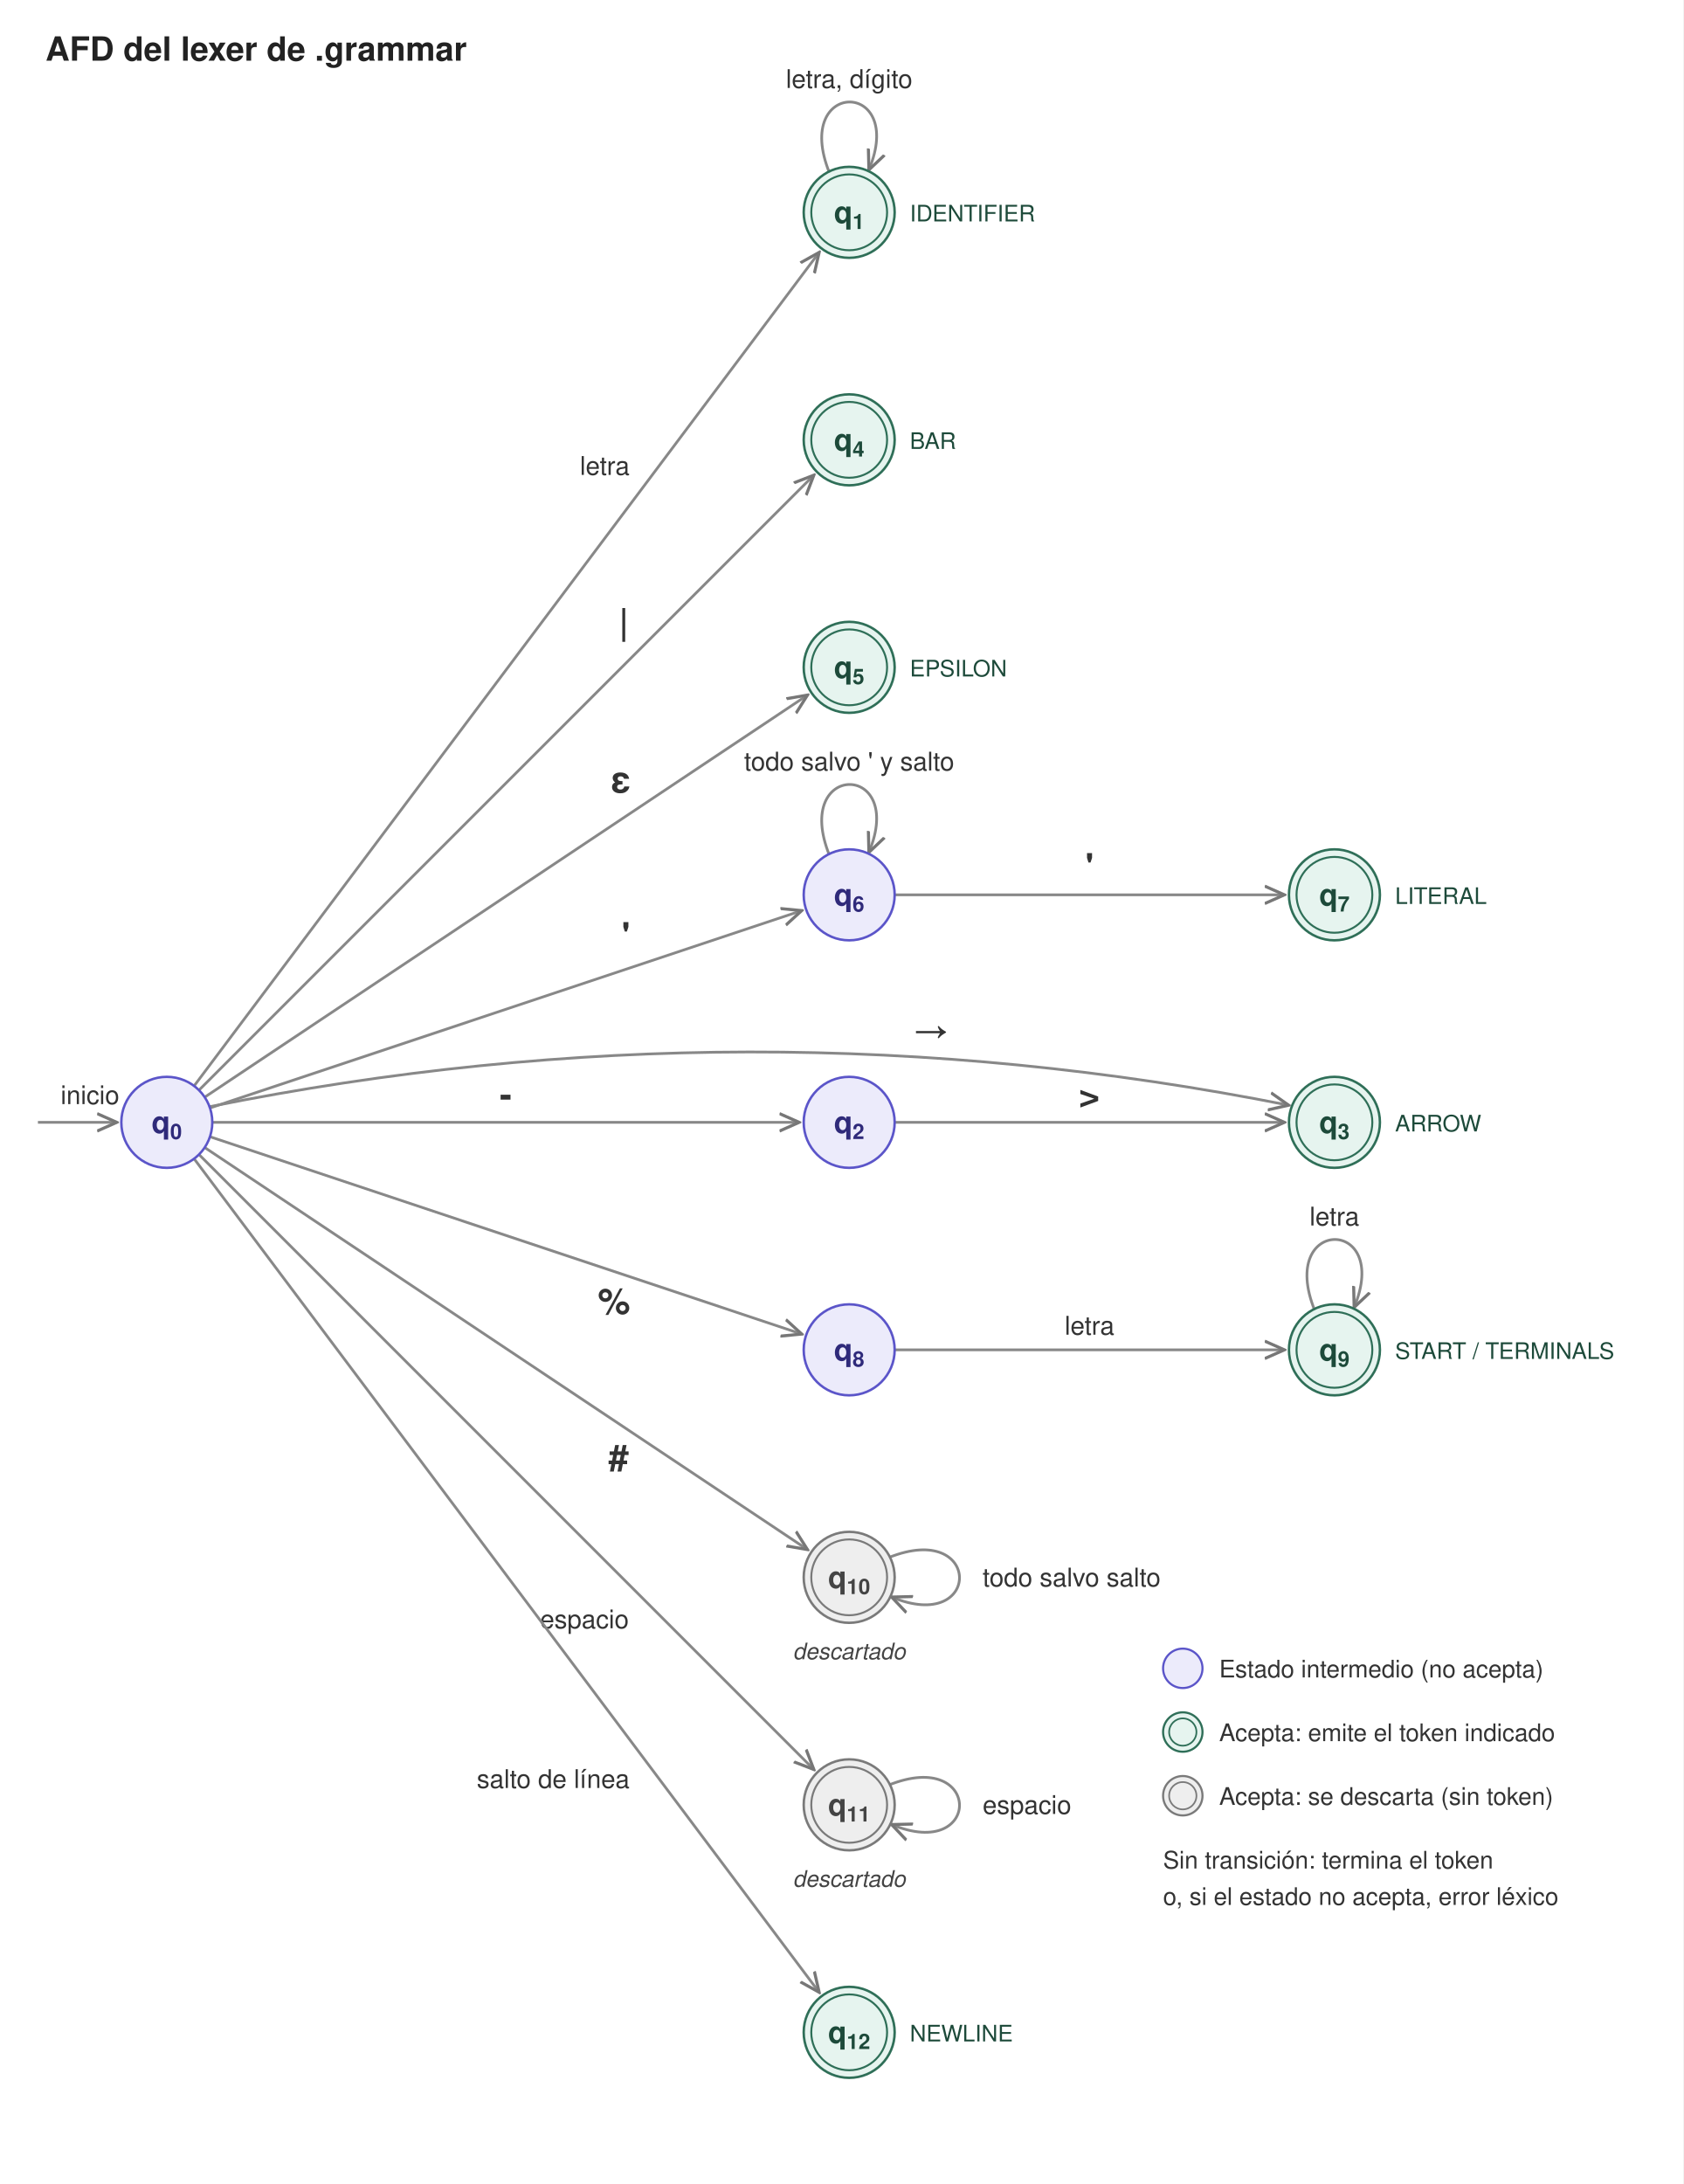
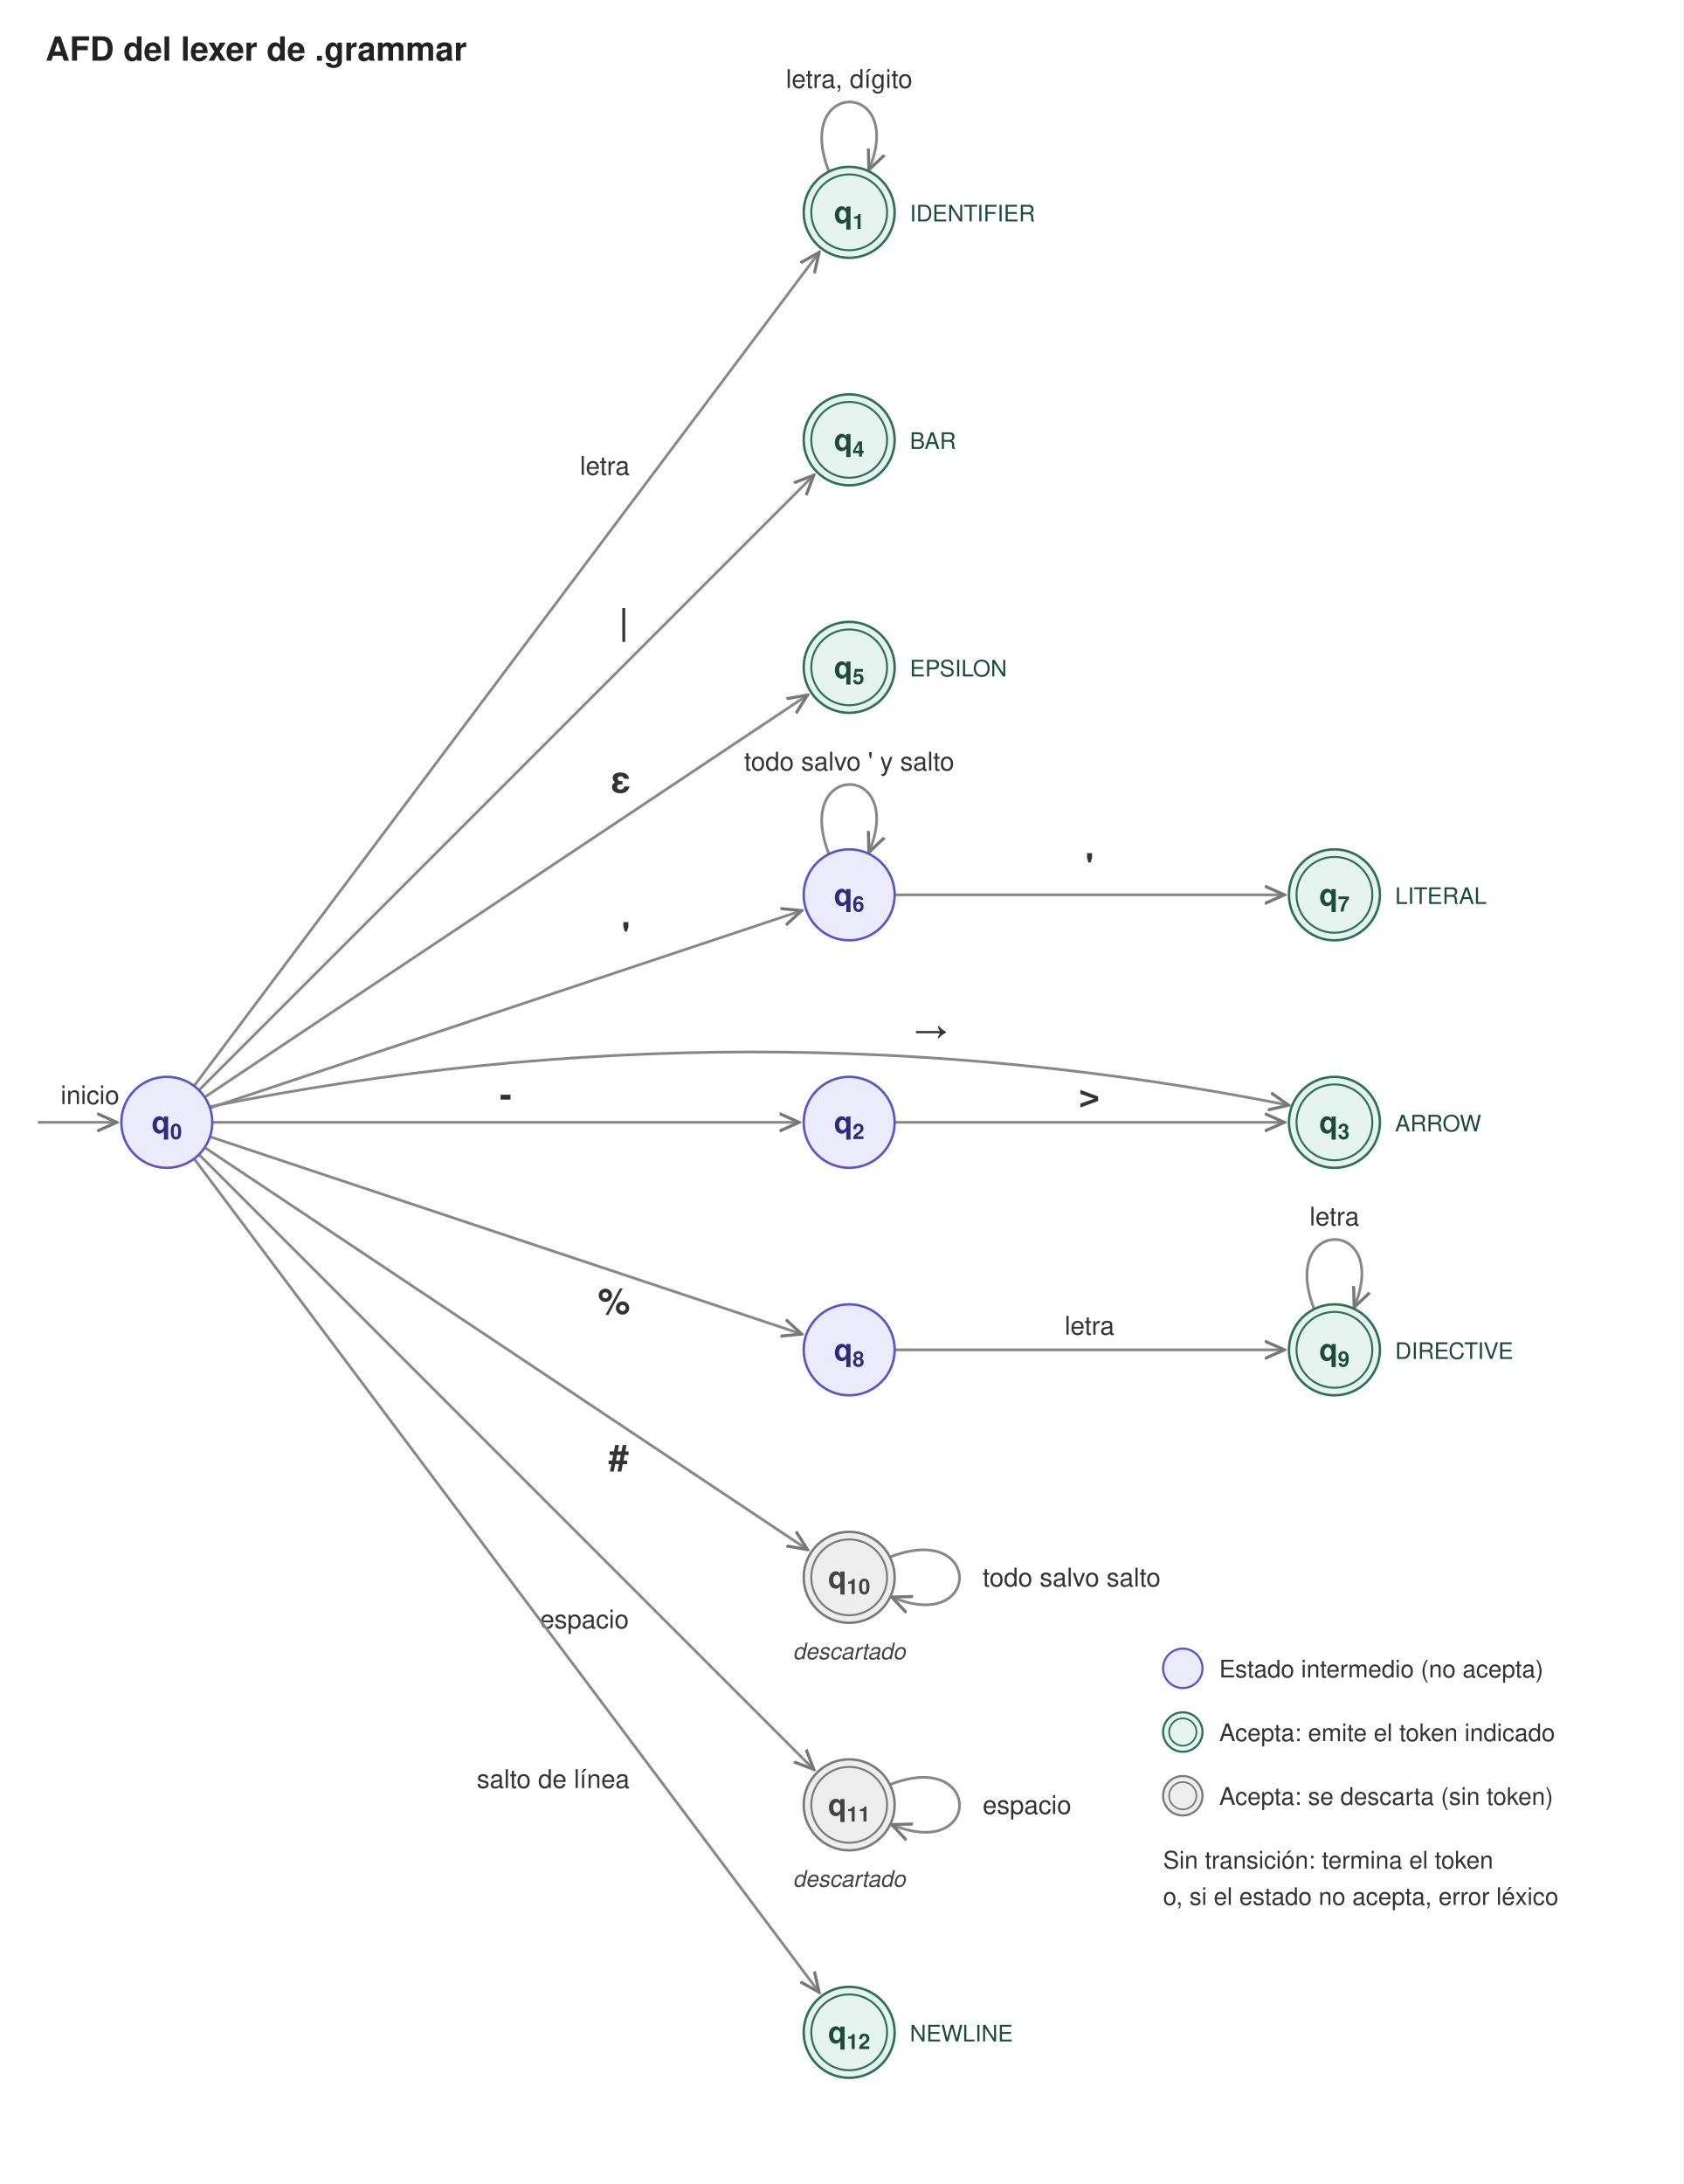
<svg xmlns="http://www.w3.org/2000/svg" viewBox="0 0 1110 1440" width="1110" height="1440" font-family="Helvetica, Arial, sans-serif">
  <defs>
    <marker id="arrow" viewBox="0 0 10 10" refX="9" refY="5" markerWidth="8" markerHeight="8" orient="auto-start-reverse">
      <path d="M0,1 L9,5 L0,9" fill="none" stroke="#777" stroke-width="1.4" />
    </marker>
  </defs>
  <style>.edge{fill:none;stroke:#888;stroke-width:1.8;marker-end:url(#arrow)}</style>
  <rect width="1110" height="1440" fill="#ffffff" />
  <text x="30" y="40" font-size="22" fill="#222" font-weight="bold">AFD del lexer de .grammar</text>
  <g transform="translate(0,40)">
    <path d="M25,700 L77,700" class="edge" />
    <text x="40.0" y="688.0" text-anchor="start" font-size="17" fill="#333" font-weight="normal">inicio</text>
    <path d="M138.2,689.7 Q494.0,618.0 849.8,688.7" class="edge" />
    <text x="614.0" y="648.0" text-anchor="middle" font-size="24" fill="#333" font-weight="bold">→</text>
    <path d="M128.0,676.0 L540.2,126.4" class="edge" />
    <text x="415.2" y="273.1" text-anchor="end" font-size="17" fill="#333" font-weight="normal">letra</text>
    <path d="M131.2,678.8 L536.7,273.3" class="edge" />
    <text x="414.7" y="378.4" text-anchor="end" font-size="24" fill="#333" font-weight="bold">|</text>
    <path d="M135.0,683.4 L532.5,418.3" class="edge" />
    <text x="414.6" y="482.5" text-anchor="end" font-size="24" fill="#333" font-weight="bold">ε</text>
    <path d="M138.5,690.5 L528.7,560.4" class="edge" />
    <text x="415.6" y="585.5" text-anchor="end" font-size="24" fill="#333" font-weight="bold">'</text>
    <path d="M140.0,700.0 L527.0,700.0" class="edge" />
    <text x="333.5" y="690.0" text-anchor="middle" font-size="24" fill="#333" font-weight="bold">-</text>
    <path d="M138.5,709.5 L528.7,839.6" class="edge" />
    <text x="415.6" y="826.5" text-anchor="end" font-size="24" fill="#333" font-weight="bold">%</text>
    <path d="M135.0,716.6 L532.5,981.7" class="edge" />
    <text x="414.6" y="929.5" text-anchor="end" font-size="24" fill="#333" font-weight="bold">#</text>
    <path d="M131.2,721.2 L536.7,1126.7" class="edge" />
    <text x="414.7" y="1033.6" text-anchor="end" font-size="17" fill="#333" font-weight="normal">espacio</text>
    <path d="M128.0,724.0 L540.2,1273.6" class="edge" />
    <text x="415.2" y="1138.9" text-anchor="end" font-size="17" fill="#333" font-weight="normal">salto de línea</text>
    <path d="M590.0,550.0 L847.0,550.0" class="edge" />
    <text x="718.5" y="540.0" text-anchor="middle" font-size="24" fill="#333" font-weight="bold">'</text>
    <path d="M590.0,700.0 L847.0,700.0" class="edge" />
    <text x="718.5" y="690.0" text-anchor="middle" font-size="24" fill="#333" font-weight="bold">&gt;</text>
    <path d="M590.0,850.0 L847.0,850.0" class="edge" />
    <text x="718.5" y="840.0" text-anchor="middle" font-size="17" fill="#333" font-weight="normal">letra</text>
    <path d="M547,74 C522,12 598,12 573,72" class="edge" />
    <text x="560.0" y="18.0" text-anchor="middle" font-size="17" fill="#333" font-weight="normal">letra, dígito</text>
    <path d="M547,524 C522,462 598,462 573,522" class="edge" />
    <text x="560.0" y="468.0" text-anchor="middle" font-size="17" fill="#333" font-weight="normal">todo salvo ' y salto</text>
    <path d="M867,824 C842,762 918,762 893,822" class="edge" />
    <text x="880.0" y="768.0" text-anchor="middle" font-size="17" fill="#333" font-weight="normal">letra</text>
    <path d="M586,987 C648,962 648,1038 588,1013" class="edge" />
    <text x="648.0" y="1006.0" text-anchor="start" font-size="17" fill="#333" font-weight="normal">todo salvo salto</text>
    <path d="M586,1137 C648,1112 648,1188 588,1163" class="edge" />
    <text x="648.0" y="1156.0" text-anchor="start" font-size="17" fill="#333" font-weight="normal">espacio</text>
    <circle cx="110" cy="700" r="30" fill="#ecebfb" stroke="#5b55c9" stroke-width="1.6" />
    <text x="110" y="707" text-anchor="middle" font-size="20" fill="#2f2a7a" font-weight="bold">q<tspan font-size="14" dy="4">0</tspan>
    </text>
    <circle cx="560" cy="100" r="30" fill="#e6f4ef" stroke="#2f6f58" stroke-width="1.6" />
    <circle cx="560" cy="100" r="25" fill="none" stroke="#2f6f58" stroke-width="1.3" />
    <text x="560" y="107" text-anchor="middle" font-size="20" fill="#1d4a3a" font-weight="bold">q<tspan font-size="14" dy="4">1</tspan>
    </text>
    <text x="600.0" y="106.0" text-anchor="start" font-size="15" fill="#1d4a3a" font-weight="normal">IDENTIFIER</text>
    <circle cx="560" cy="250" r="30" fill="#e6f4ef" stroke="#2f6f58" stroke-width="1.6" />
    <circle cx="560" cy="250" r="25" fill="none" stroke="#2f6f58" stroke-width="1.3" />
    <text x="560" y="257" text-anchor="middle" font-size="20" fill="#1d4a3a" font-weight="bold">q<tspan font-size="14" dy="4">4</tspan>
    </text>
    <text x="600.0" y="256.0" text-anchor="start" font-size="15" fill="#1d4a3a" font-weight="normal">BAR</text>
    <circle cx="560" cy="400" r="30" fill="#e6f4ef" stroke="#2f6f58" stroke-width="1.6" />
    <circle cx="560" cy="400" r="25" fill="none" stroke="#2f6f58" stroke-width="1.3" />
    <text x="560" y="407" text-anchor="middle" font-size="20" fill="#1d4a3a" font-weight="bold">q<tspan font-size="14" dy="4">5</tspan>
    </text>
    <text x="600.0" y="406.0" text-anchor="start" font-size="15" fill="#1d4a3a" font-weight="normal">EPSILON</text>
    <circle cx="560" cy="550" r="30" fill="#ecebfb" stroke="#5b55c9" stroke-width="1.6" />
    <text x="560" y="557" text-anchor="middle" font-size="20" fill="#2f2a7a" font-weight="bold">q<tspan font-size="14" dy="4">6</tspan>
    </text>
    <circle cx="880" cy="550" r="30" fill="#e6f4ef" stroke="#2f6f58" stroke-width="1.6" />
    <circle cx="880" cy="550" r="25" fill="none" stroke="#2f6f58" stroke-width="1.3" />
    <text x="880" y="557" text-anchor="middle" font-size="20" fill="#1d4a3a" font-weight="bold">q<tspan font-size="14" dy="4">7</tspan>
    </text>
    <text x="920.0" y="556.0" text-anchor="start" font-size="15" fill="#1d4a3a" font-weight="normal">LITERAL</text>
    <circle cx="560" cy="700" r="30" fill="#ecebfb" stroke="#5b55c9" stroke-width="1.6" />
    <text x="560" y="707" text-anchor="middle" font-size="20" fill="#2f2a7a" font-weight="bold">q<tspan font-size="14" dy="4">2</tspan>
    </text>
    <circle cx="880" cy="700" r="30" fill="#e6f4ef" stroke="#2f6f58" stroke-width="1.6" />
    <circle cx="880" cy="700" r="25" fill="none" stroke="#2f6f58" stroke-width="1.3" />
    <text x="880" y="707" text-anchor="middle" font-size="20" fill="#1d4a3a" font-weight="bold">q<tspan font-size="14" dy="4">3</tspan>
    </text>
    <text x="920.0" y="706.0" text-anchor="start" font-size="15" fill="#1d4a3a" font-weight="normal">ARROW</text>
    <circle cx="560" cy="850" r="30" fill="#ecebfb" stroke="#5b55c9" stroke-width="1.6" />
    <text x="560" y="857" text-anchor="middle" font-size="20" fill="#2f2a7a" font-weight="bold">q<tspan font-size="14" dy="4">8</tspan>
    </text>
    <circle cx="880" cy="850" r="30" fill="#e6f4ef" stroke="#2f6f58" stroke-width="1.6" />
    <circle cx="880" cy="850" r="25" fill="none" stroke="#2f6f58" stroke-width="1.3" />
    <text x="880" y="857" text-anchor="middle" font-size="20" fill="#1d4a3a" font-weight="bold">q<tspan font-size="14" dy="4">9</tspan>
    </text>
-     <text x="920.0" y="856.0" text-anchor="start" font-size="15" fill="#1d4a3a" font-weight="normal">START / TERMINALS</text>
+     <text x="920.0" y="856.0" text-anchor="start" font-size="15" fill="#1d4a3a" font-weight="normal">DIRECTIVE</text>
    <circle cx="560" cy="1000" r="30" fill="#eeeeee" stroke="#7a7a7a" stroke-width="1.6" />
    <circle cx="560" cy="1000" r="25" fill="none" stroke="#7a7a7a" stroke-width="1.3" />
    <text x="560" y="1007" text-anchor="middle" font-size="20" fill="#444444" font-weight="bold">q<tspan font-size="14" dy="4">10</tspan>
    </text>
    <text x="560.0" y="1054.0" text-anchor="middle" font-size="15" fill="#444444" font-weight="normal" font-style="italic">descartado</text>
    <circle cx="560" cy="1150" r="30" fill="#eeeeee" stroke="#7a7a7a" stroke-width="1.6" />
    <circle cx="560" cy="1150" r="25" fill="none" stroke="#7a7a7a" stroke-width="1.3" />
    <text x="560" y="1157" text-anchor="middle" font-size="20" fill="#444444" font-weight="bold">q<tspan font-size="14" dy="4">11</tspan>
    </text>
    <text x="560.0" y="1204.0" text-anchor="middle" font-size="15" fill="#444444" font-weight="normal" font-style="italic">descartado</text>
    <circle cx="560" cy="1300" r="30" fill="#e6f4ef" stroke="#2f6f58" stroke-width="1.6" />
    <circle cx="560" cy="1300" r="25" fill="none" stroke="#2f6f58" stroke-width="1.3" />
    <text x="560" y="1307" text-anchor="middle" font-size="20" fill="#1d4a3a" font-weight="bold">q<tspan font-size="14" dy="4">12</tspan>
    </text>
    <text x="600.0" y="1306.0" text-anchor="start" font-size="15" fill="#1d4a3a" font-weight="normal">NEWLINE</text>
    <circle cx="780" cy="1060" r="13" fill="#ecebfb" stroke="#5b55c9" stroke-width="1.4" />
    <text x="804.0" y="1066.0" text-anchor="start" font-size="16" fill="#333" font-weight="normal">Estado intermedio (no acepta)</text>
    <circle cx="780" cy="1102" r="13" fill="#e6f4ef" stroke="#2f6f58" stroke-width="1.4" />
    <circle cx="780" cy="1102" r="9" fill="none" stroke="#2f6f58" stroke-width="1.1" />
    <text x="804.0" y="1108.0" text-anchor="start" font-size="16" fill="#333" font-weight="normal">Acepta: emite el token indicado</text>
    <circle cx="780" cy="1144" r="13" fill="#eeeeee" stroke="#7a7a7a" stroke-width="1.4" />
    <circle cx="780" cy="1144" r="9" fill="none" stroke="#7a7a7a" stroke-width="1.1" />
    <text x="804.0" y="1150.0" text-anchor="start" font-size="16" fill="#333" font-weight="normal">Acepta: se descarta (sin token)</text>
    <text x="767.0" y="1192.0" text-anchor="start" font-size="16" fill="#333" font-weight="normal">Sin transición: termina el token</text>
    <text x="767.0" y="1216.0" text-anchor="start" font-size="16" fill="#333" font-weight="normal">o, si el estado no acepta, error léxico</text>
  </g>
</svg>
